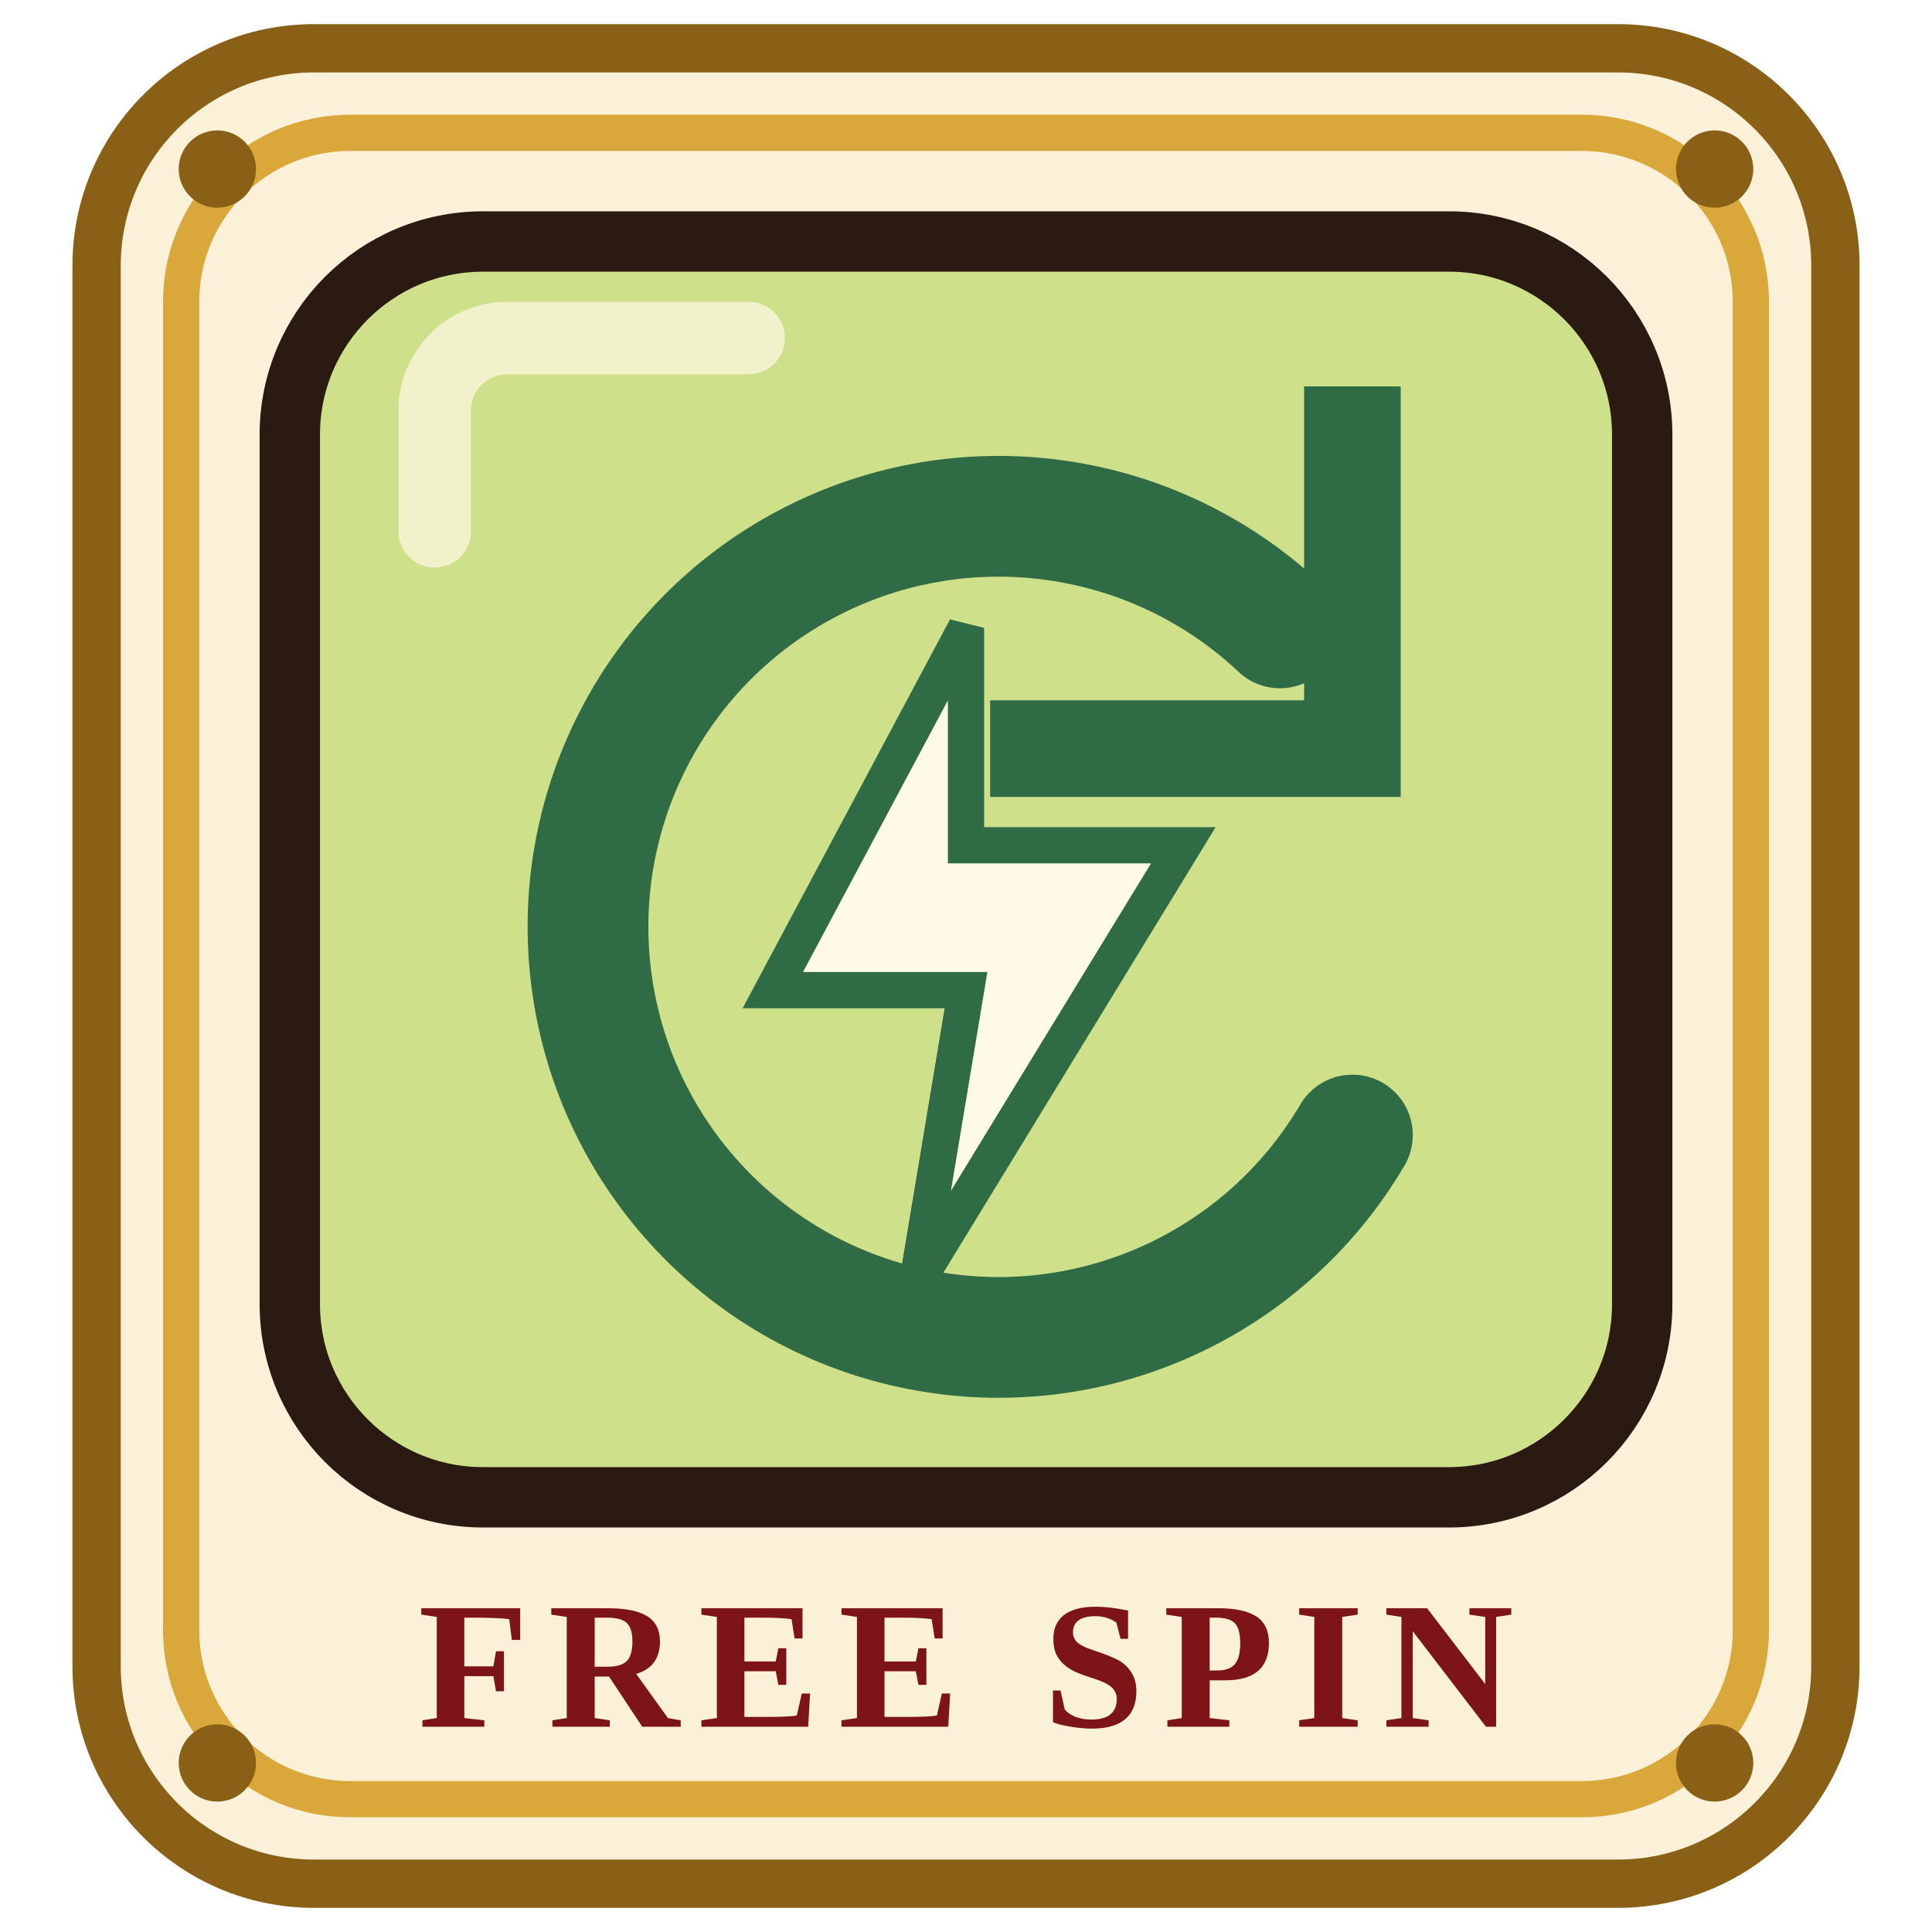
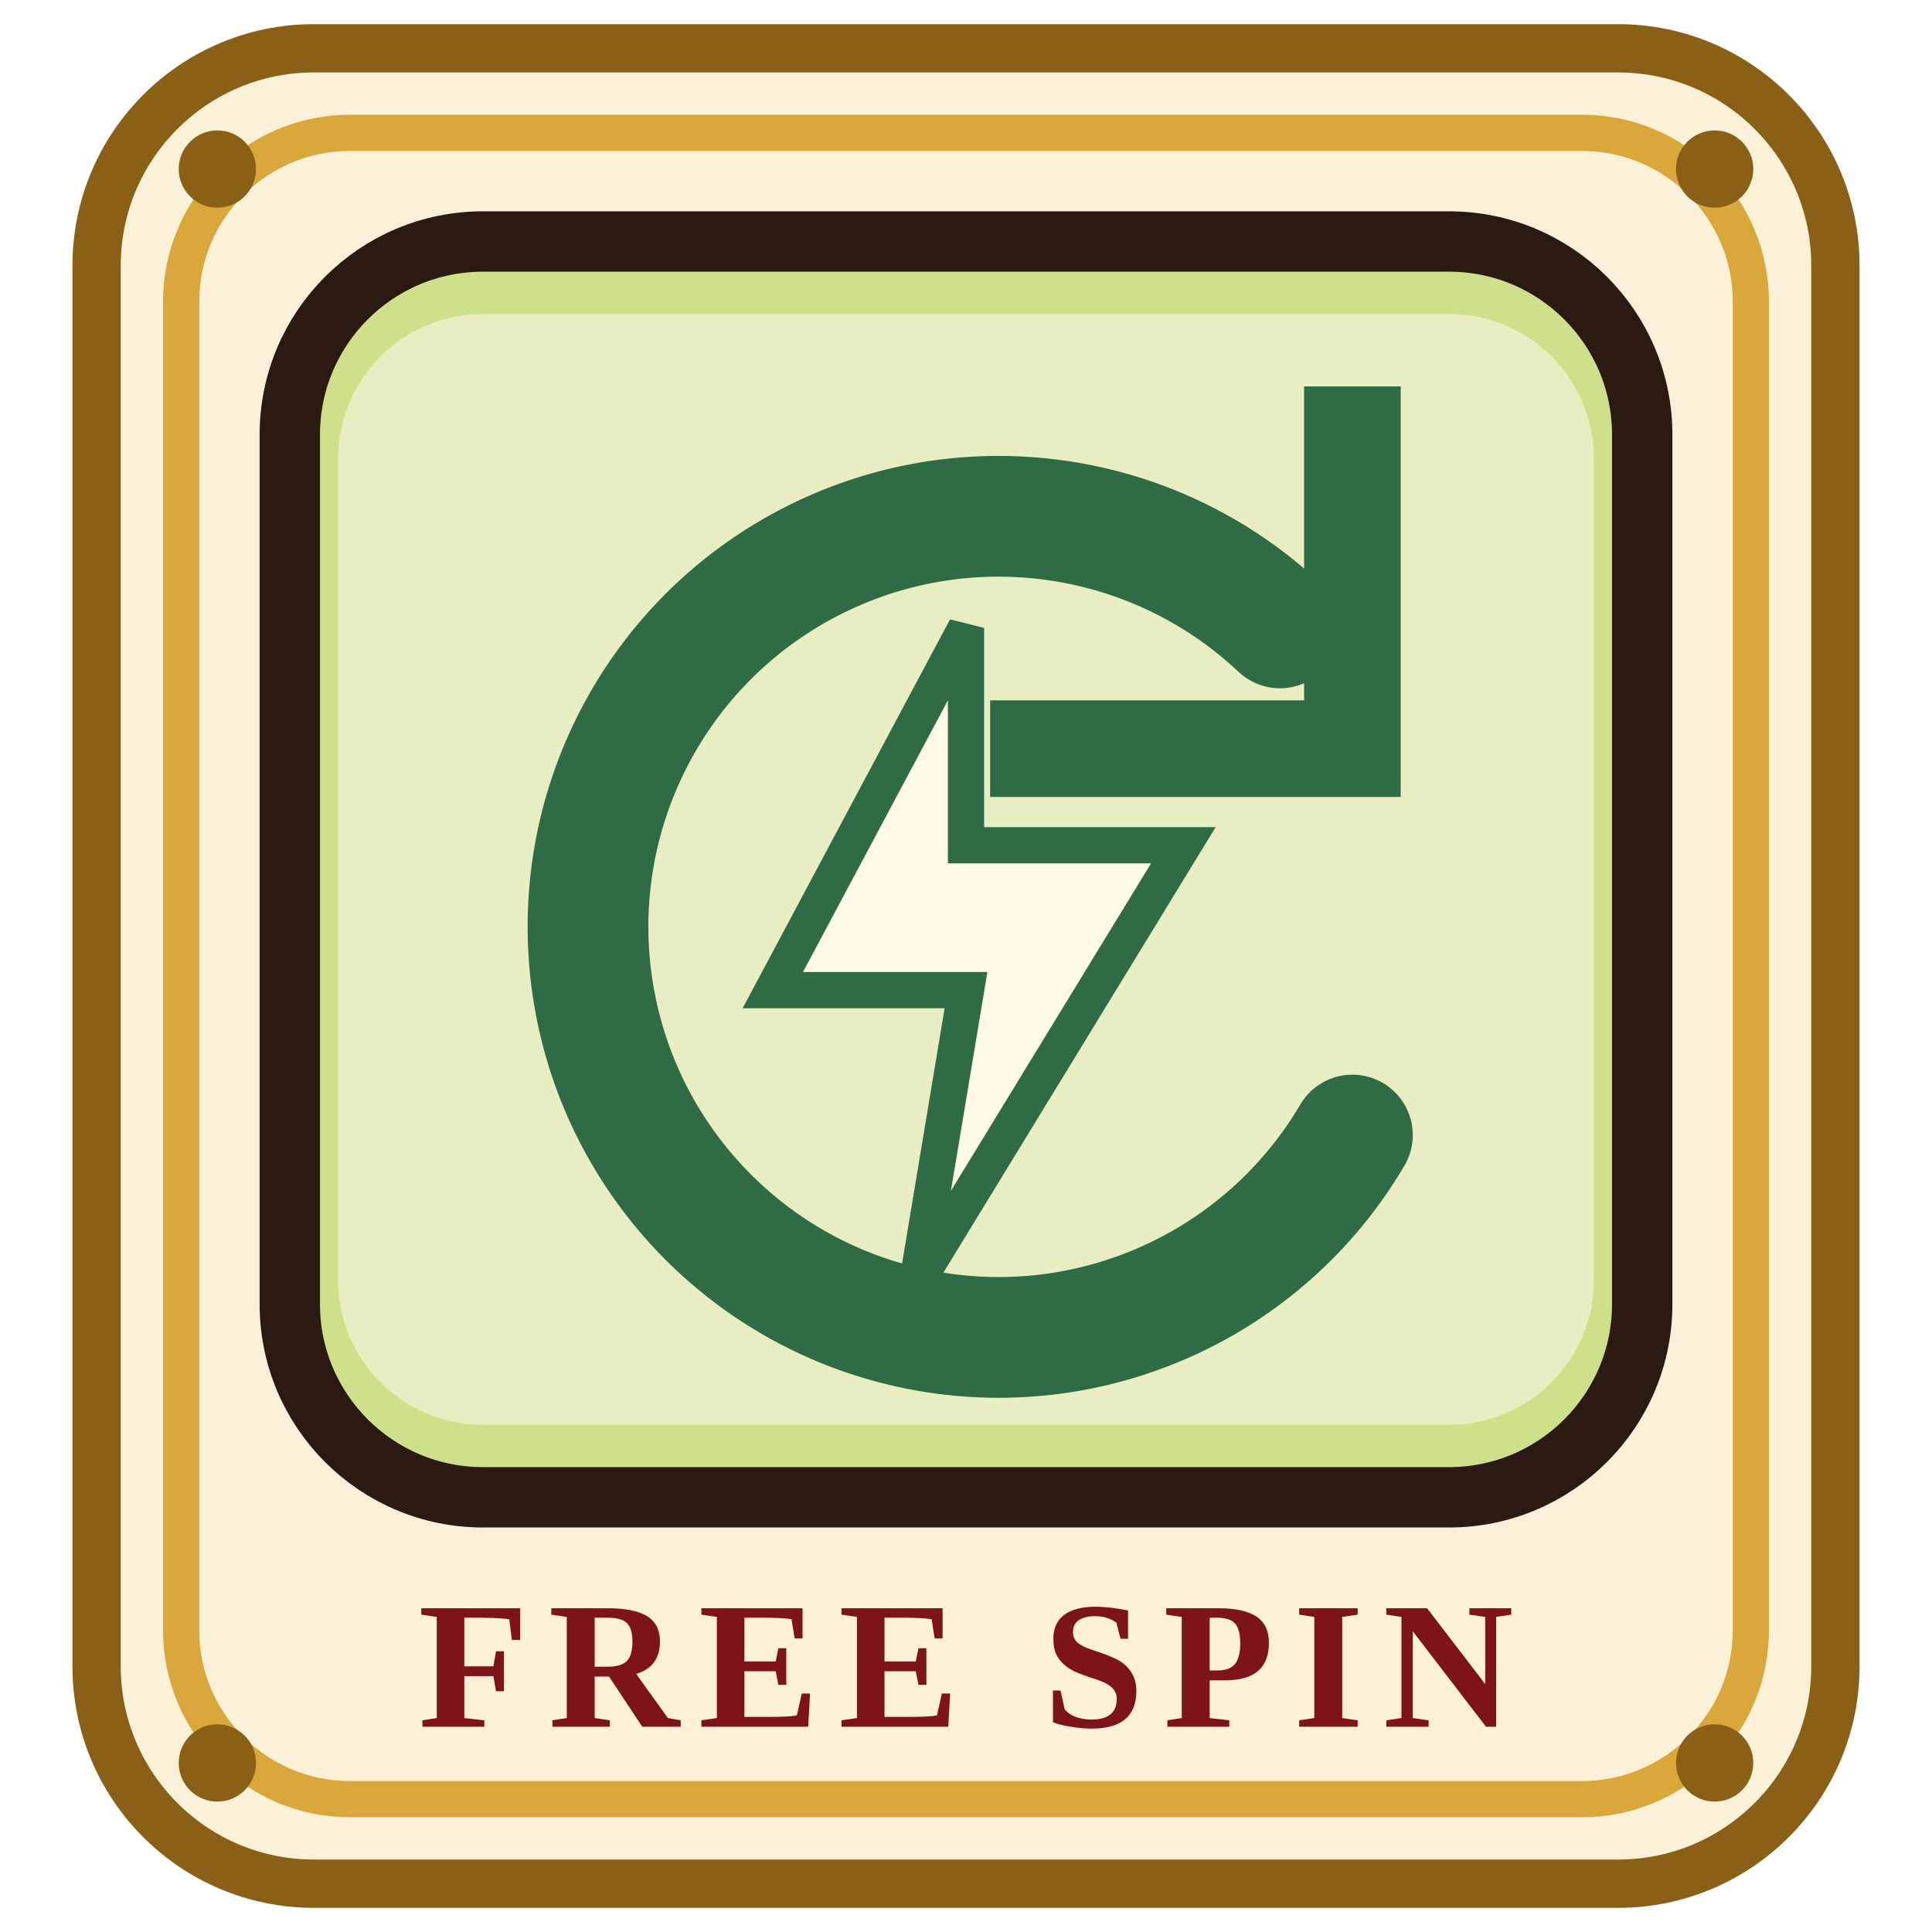
<svg xmlns="http://www.w3.org/2000/svg" viewBox="0 0 80 80">
  <rect x="4" y="2" width="72" height="76" rx="9" fill="#fbf1d8" stroke="#8a5f16" stroke-width="2" />
  <rect x="7.5" y="5.5" width="65" height="69" rx="7" fill="none" stroke="#d9a73a" stroke-width="1.5" />
  <rect x="12" y="10" width="56" height="52" rx="8" fill="#cfe08a" stroke="#2a1a12" stroke-width="2.5" />
-   <path d="M18 22v-5a3 3 0 0 1 3-3h10" fill="none" stroke="#fff9e7" stroke-width="3" stroke-linecap="round" opacity=".7" />
+   <rect x="14" y="13" width="52" height="46" rx="6" fill="#fffaf0" opacity=".55" />
  <path d="M53 26a17 17 0 1 0 3 21" fill="none" stroke="#2f6b45" stroke-width="5" stroke-linecap="round" />
  <path d="M56 16v15H41" fill="none" stroke="#2f6b45" stroke-width="4" />
  <path d="m40 26-8 15h8l-2 12 11-18h-9z" fill="#fff9e7" stroke="#2f6b45" stroke-width="1.5" />
  <circle cx="9" cy="7" r="1.6" fill="#8a5f16" />
  <circle cx="71" cy="7" r="1.6" fill="#8a5f16" />
  <circle cx="9" cy="73" r="1.6" fill="#8a5f16" />
  <circle cx="71" cy="73" r="1.6" fill="#8a5f16" />
  <text x="40" y="71.5" text-anchor="middle" font-family="Georgia,'Times New Roman',serif" font-size="7.5" font-weight="700" letter-spacing=".8" fill="#7d1418">FREE SPIN</text>
</svg>
